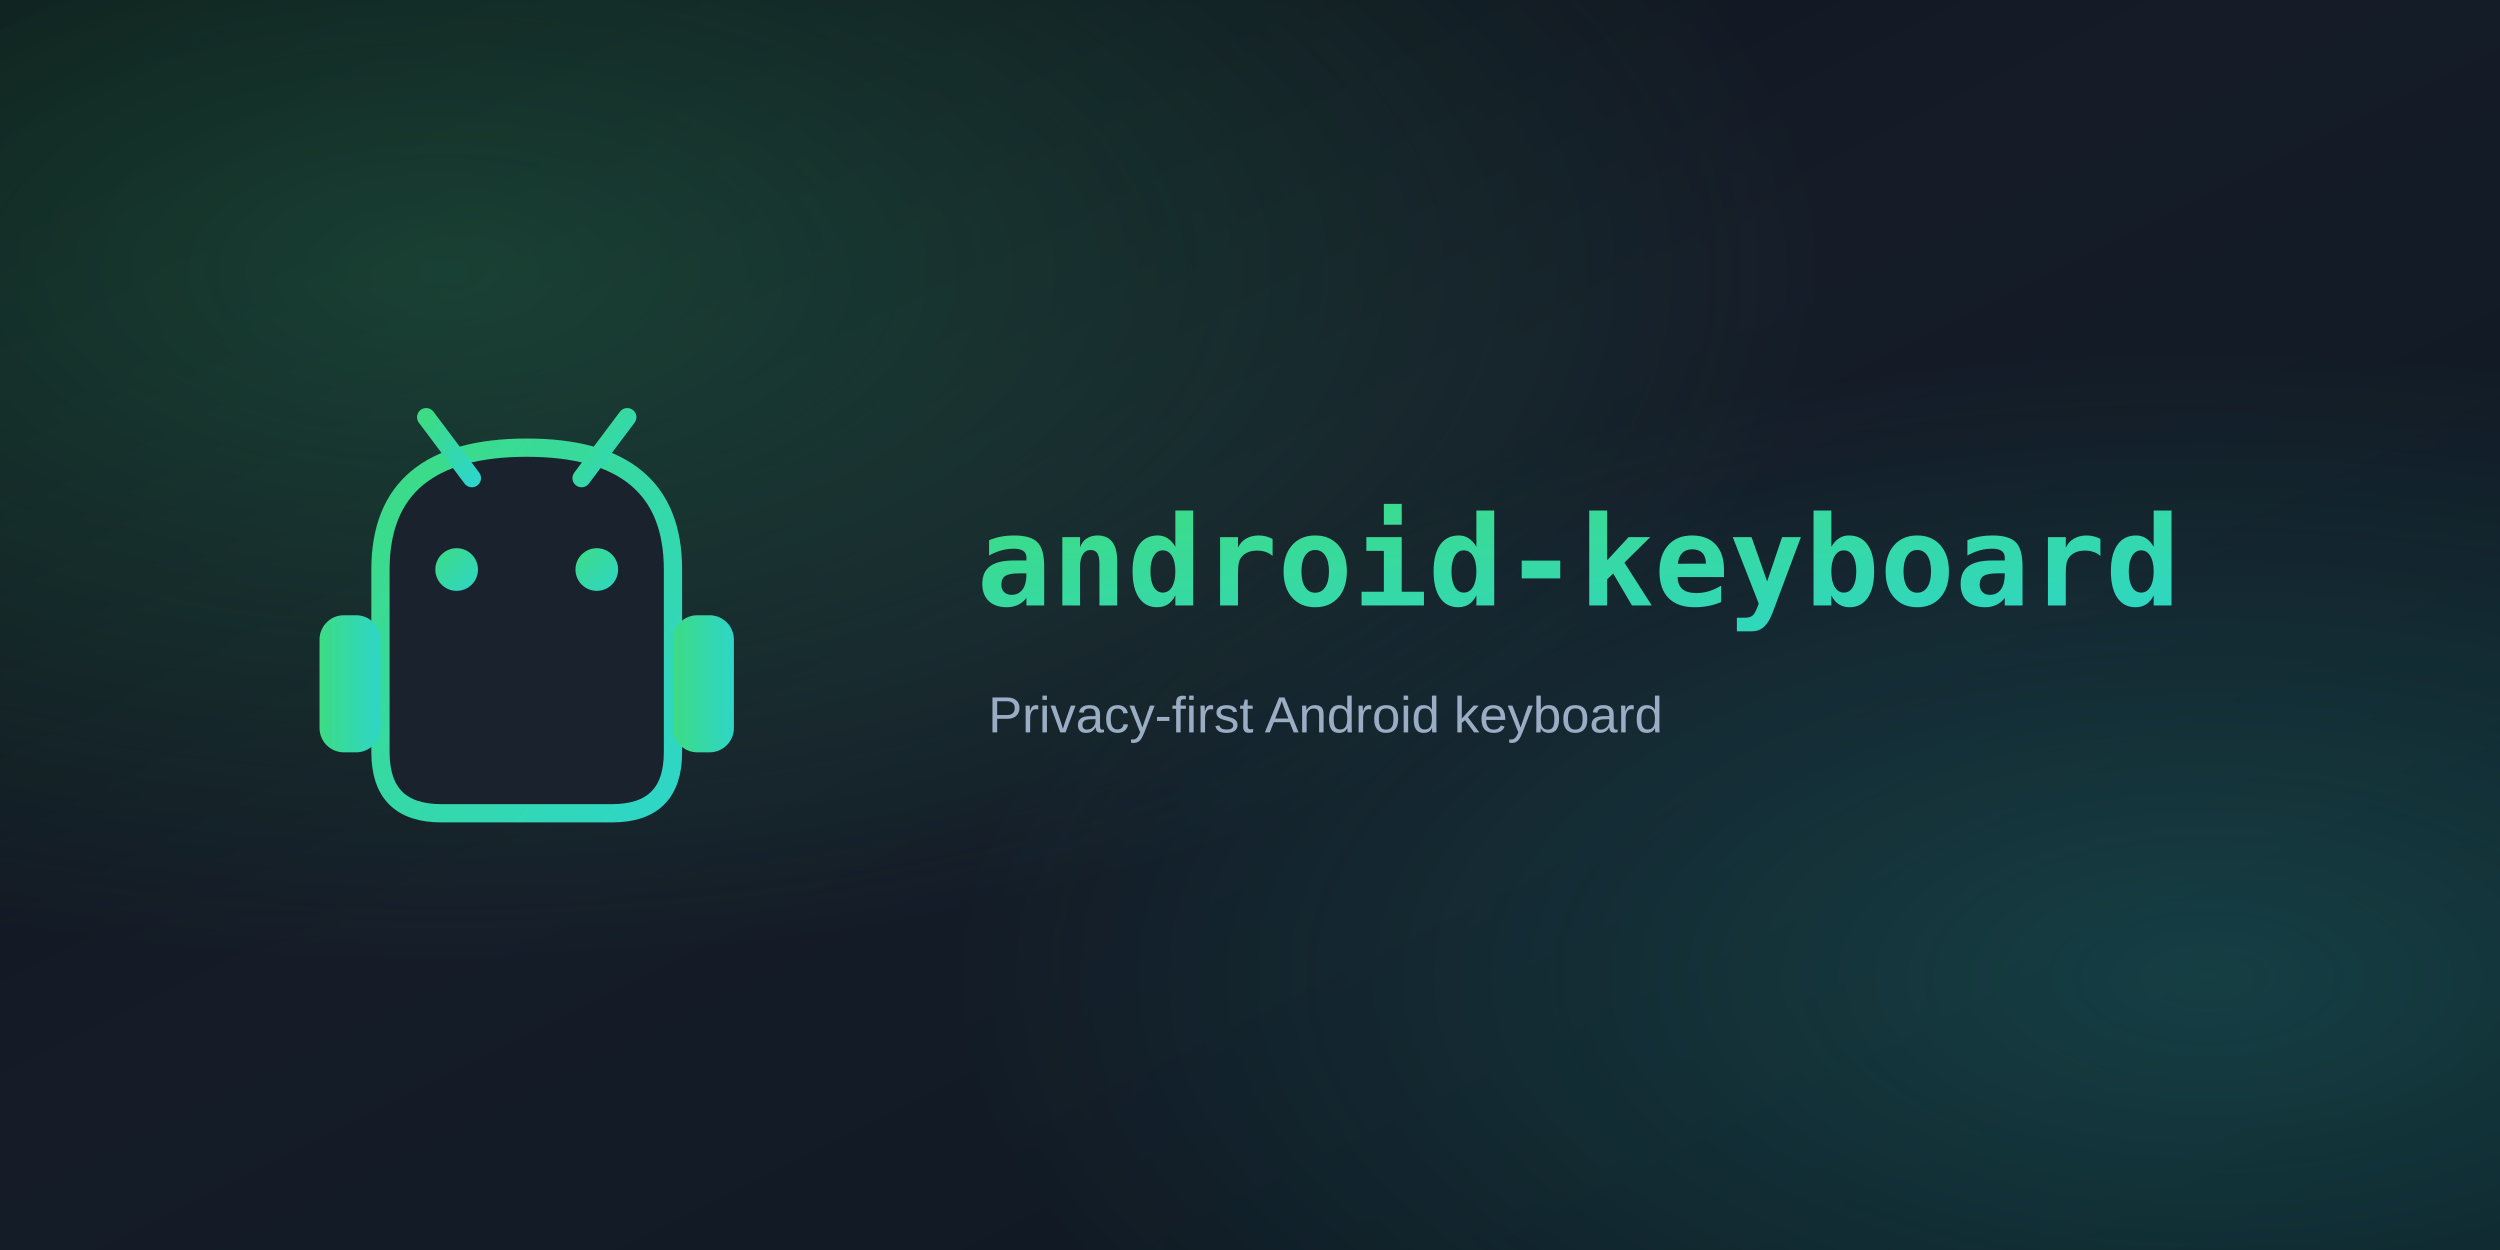
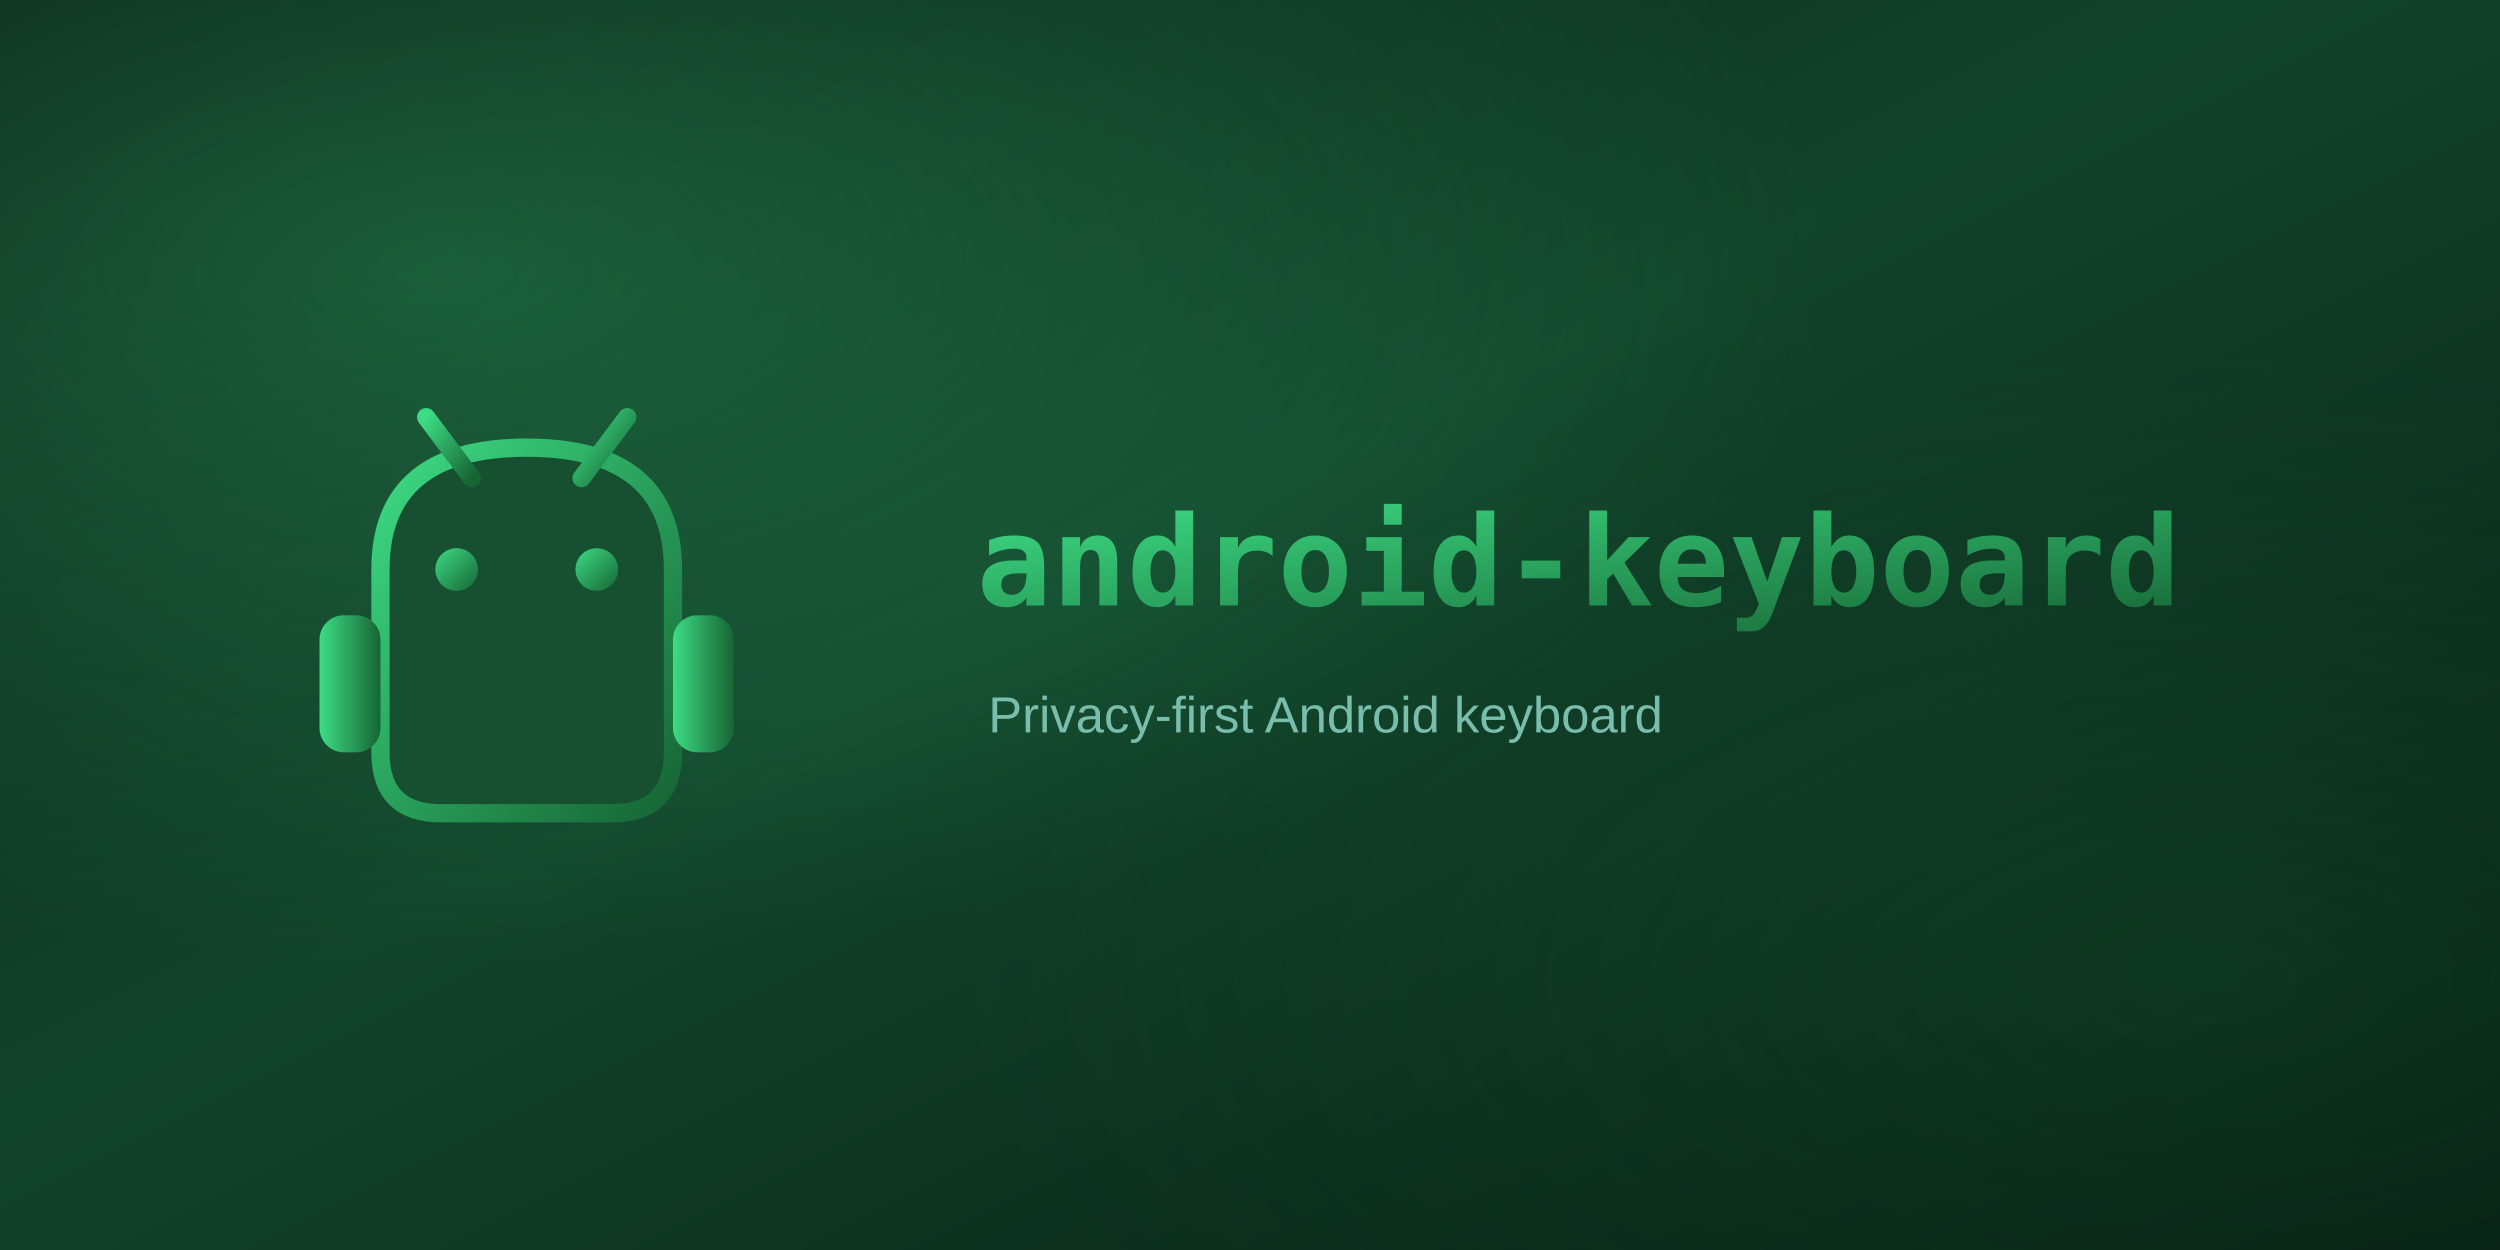
<svg xmlns="http://www.w3.org/2000/svg" viewBox="0 0 1280 640" width="1280" height="640" role="img" aria-label="android-keyboard">
  <defs>
    <linearGradient id="ac" x1="0" y1="0" x2="1" y2="1">
      <stop offset="0" stop-color="#3ddc84" />
-       <stop offset="1" stop-color="#2ed6c8" />
+       <stop offset="1" stop-color="#166534" />
    </linearGradient>
    <linearGradient id="gWarm" x1="0%" y1="0%" x2="100%" y2="0%">
      <stop offset="0%" stop-color="#3ddc84" />
-       <stop offset="100%" stop-color="#2ed6c8" />
+       <stop offset="100%" stop-color="#166534" />
    </linearGradient>
    <linearGradient id="canvasGrad" x1="0%" y1="0%" x2="100%" y2="100%">
-       <stop offset="0%" stop-color="#0a0e14" />
-       <stop offset="45%" stop-color="#151c28" />
-       <stop offset="100%" stop-color="#0c1820" />
-     </linearGradient>
-     <linearGradient id="bg" x1="0" y1="0" x2="1" y2="1">
-       <stop offset="0" stop-color="#1e1b4b" />
-       <stop offset="0.55" stop-color="#0f3a4a" />
-       <stop offset="1" stop-color="#0f766e" />
+       <stop offset="0%" stop-color="#0a1b14" />
+       <stop offset="45%" stop-color="#12442b" />
+       <stop offset="100%" stop-color="#071a12" />
    </linearGradient>
    <radialGradient id="glowA" cx="18%" cy="22%" r="55%">
-       <stop offset="0%" stop-color="#3ddc84" stop-opacity="0.22" />
+       <stop offset="0%" stop-color="#3ddc84" stop-opacity="0.28" />
      <stop offset="100%" stop-color="#3ddc84" stop-opacity="0" />
    </radialGradient>
    <radialGradient id="glowB" cx="88%" cy="78%" r="50%">
-       <stop offset="0%" stop-color="#2ed6c8" stop-opacity="0.20" />
-       <stop offset="100%" stop-color="#2ed6c8" stop-opacity="0" />
+       <stop offset="0%" stop-color="#166534" stop-opacity="0.24" />
+       <stop offset="100%" stop-color="#166534" stop-opacity="0" />
    </radialGradient>
  </defs>
  <rect width="1280" height="640" fill="url(#canvasGrad)" />
  <rect width="1280" height="640" fill="url(#glowA)" />
  <rect width="1280" height="640" fill="url(#glowB)" />
  <g transform="translate(70 120) scale(0.78)">
-     <path d="M160 220 Q160 140 256 140 Q352 140 352 220 L352 340 Q352 380 312 380 L200 380 Q160 380 160 340 Z" fill="#1a222d" stroke="url(#ac)" stroke-width="12" />
+     <path d="M160 220 Q160 140 256 140 Q352 140 352 220 L352 340 Q352 380 312 380 L200 380 Q160 380 160 340 Z" fill="#165031" stroke="url(#ac)" stroke-width="12" />
    <circle cx="210" cy="220" r="14" fill="url(#ac)" />
    <circle cx="302" cy="220" r="14" fill="url(#ac)" />
    <line x1="190" y1="120" x2="220" y2="160" stroke="url(#ac)" stroke-width="12" stroke-linecap="round" />
    <line x1="322" y1="120" x2="292" y2="160" stroke="url(#ac)" stroke-width="12" stroke-linecap="round" />
    <rect x="120" y="250" width="40" height="90" rx="16" fill="url(#gWarm)" />
    <rect x="352" y="250" width="40" height="90" rx="16" fill="url(#gWarm)" />
  </g>
  <text x="500" y="310" font-family="Consolas, Cascadia Mono, monospace" font-weight="700" font-size="64" fill="url(#ac)">android-keyboard</text>
-   <text x="506" y="375" font-family="Segoe UI, Arial, sans-serif" font-size="26" fill="#9aadc4">Privacy-first Android keyboard</text>
+   <text x="506" y="375" font-family="Segoe UI, Arial, sans-serif" font-size="26" fill="#79bdad">Privacy-first Android keyboard</text>
</svg>
